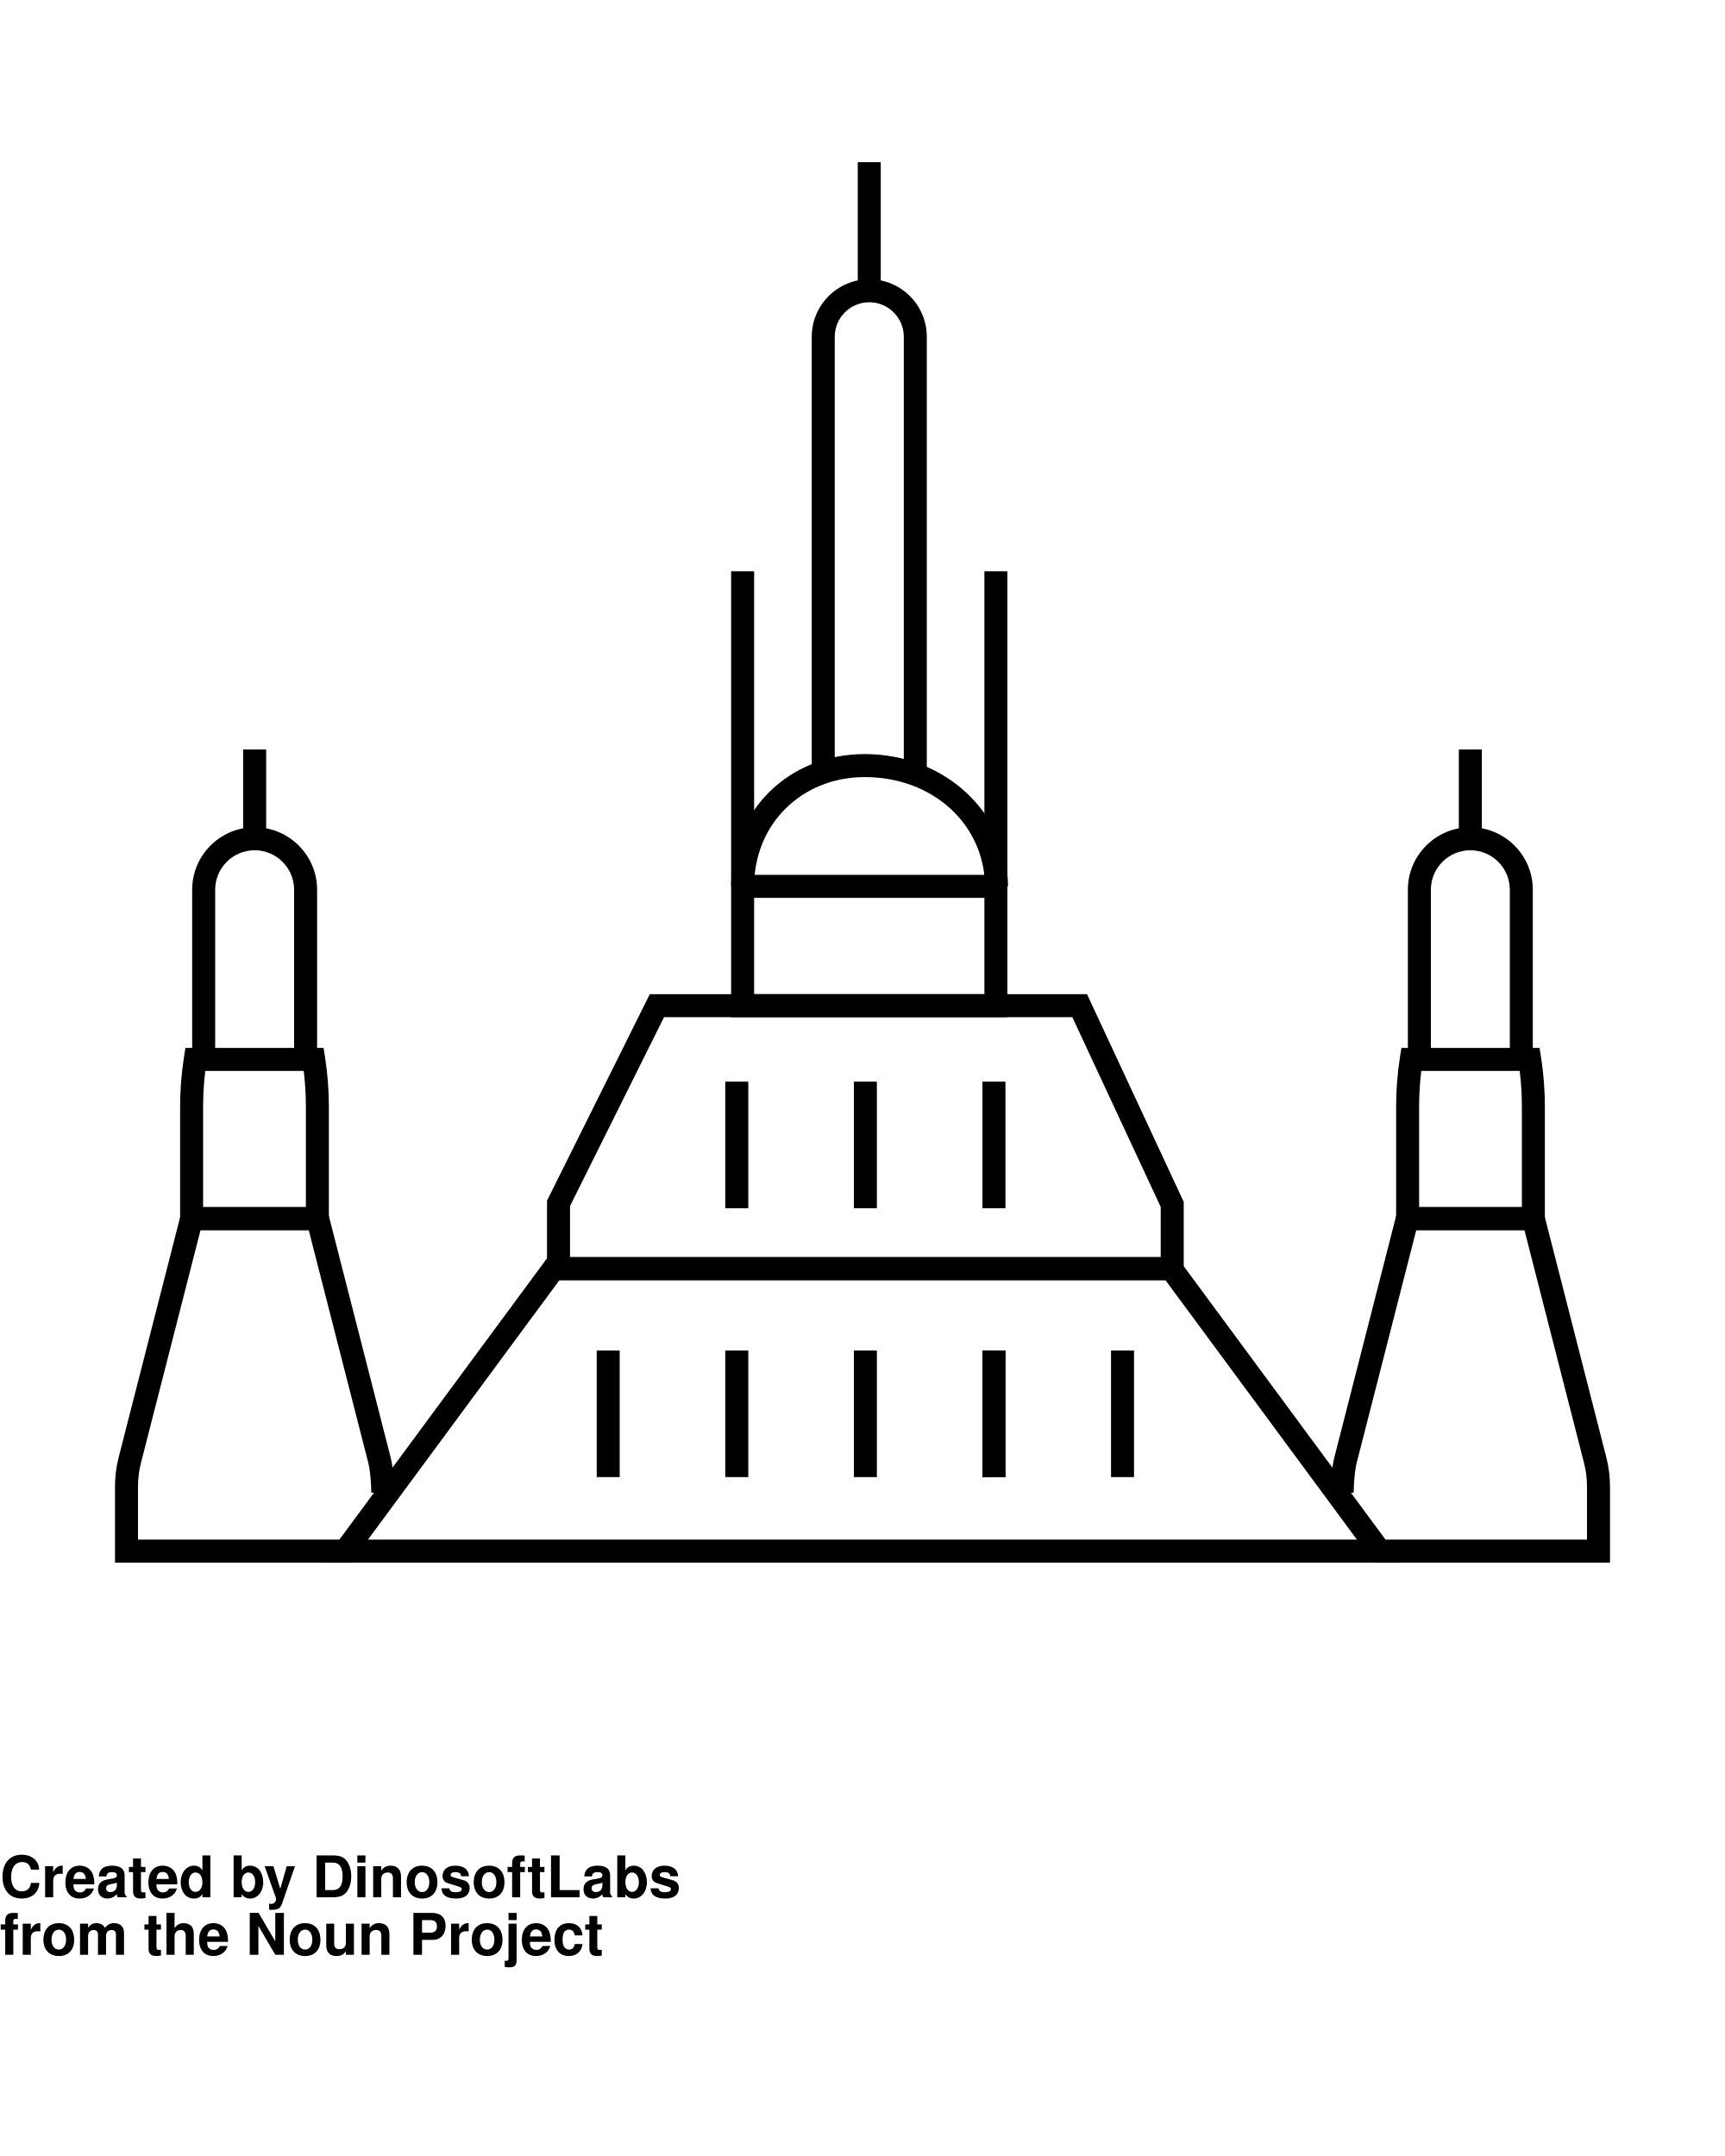
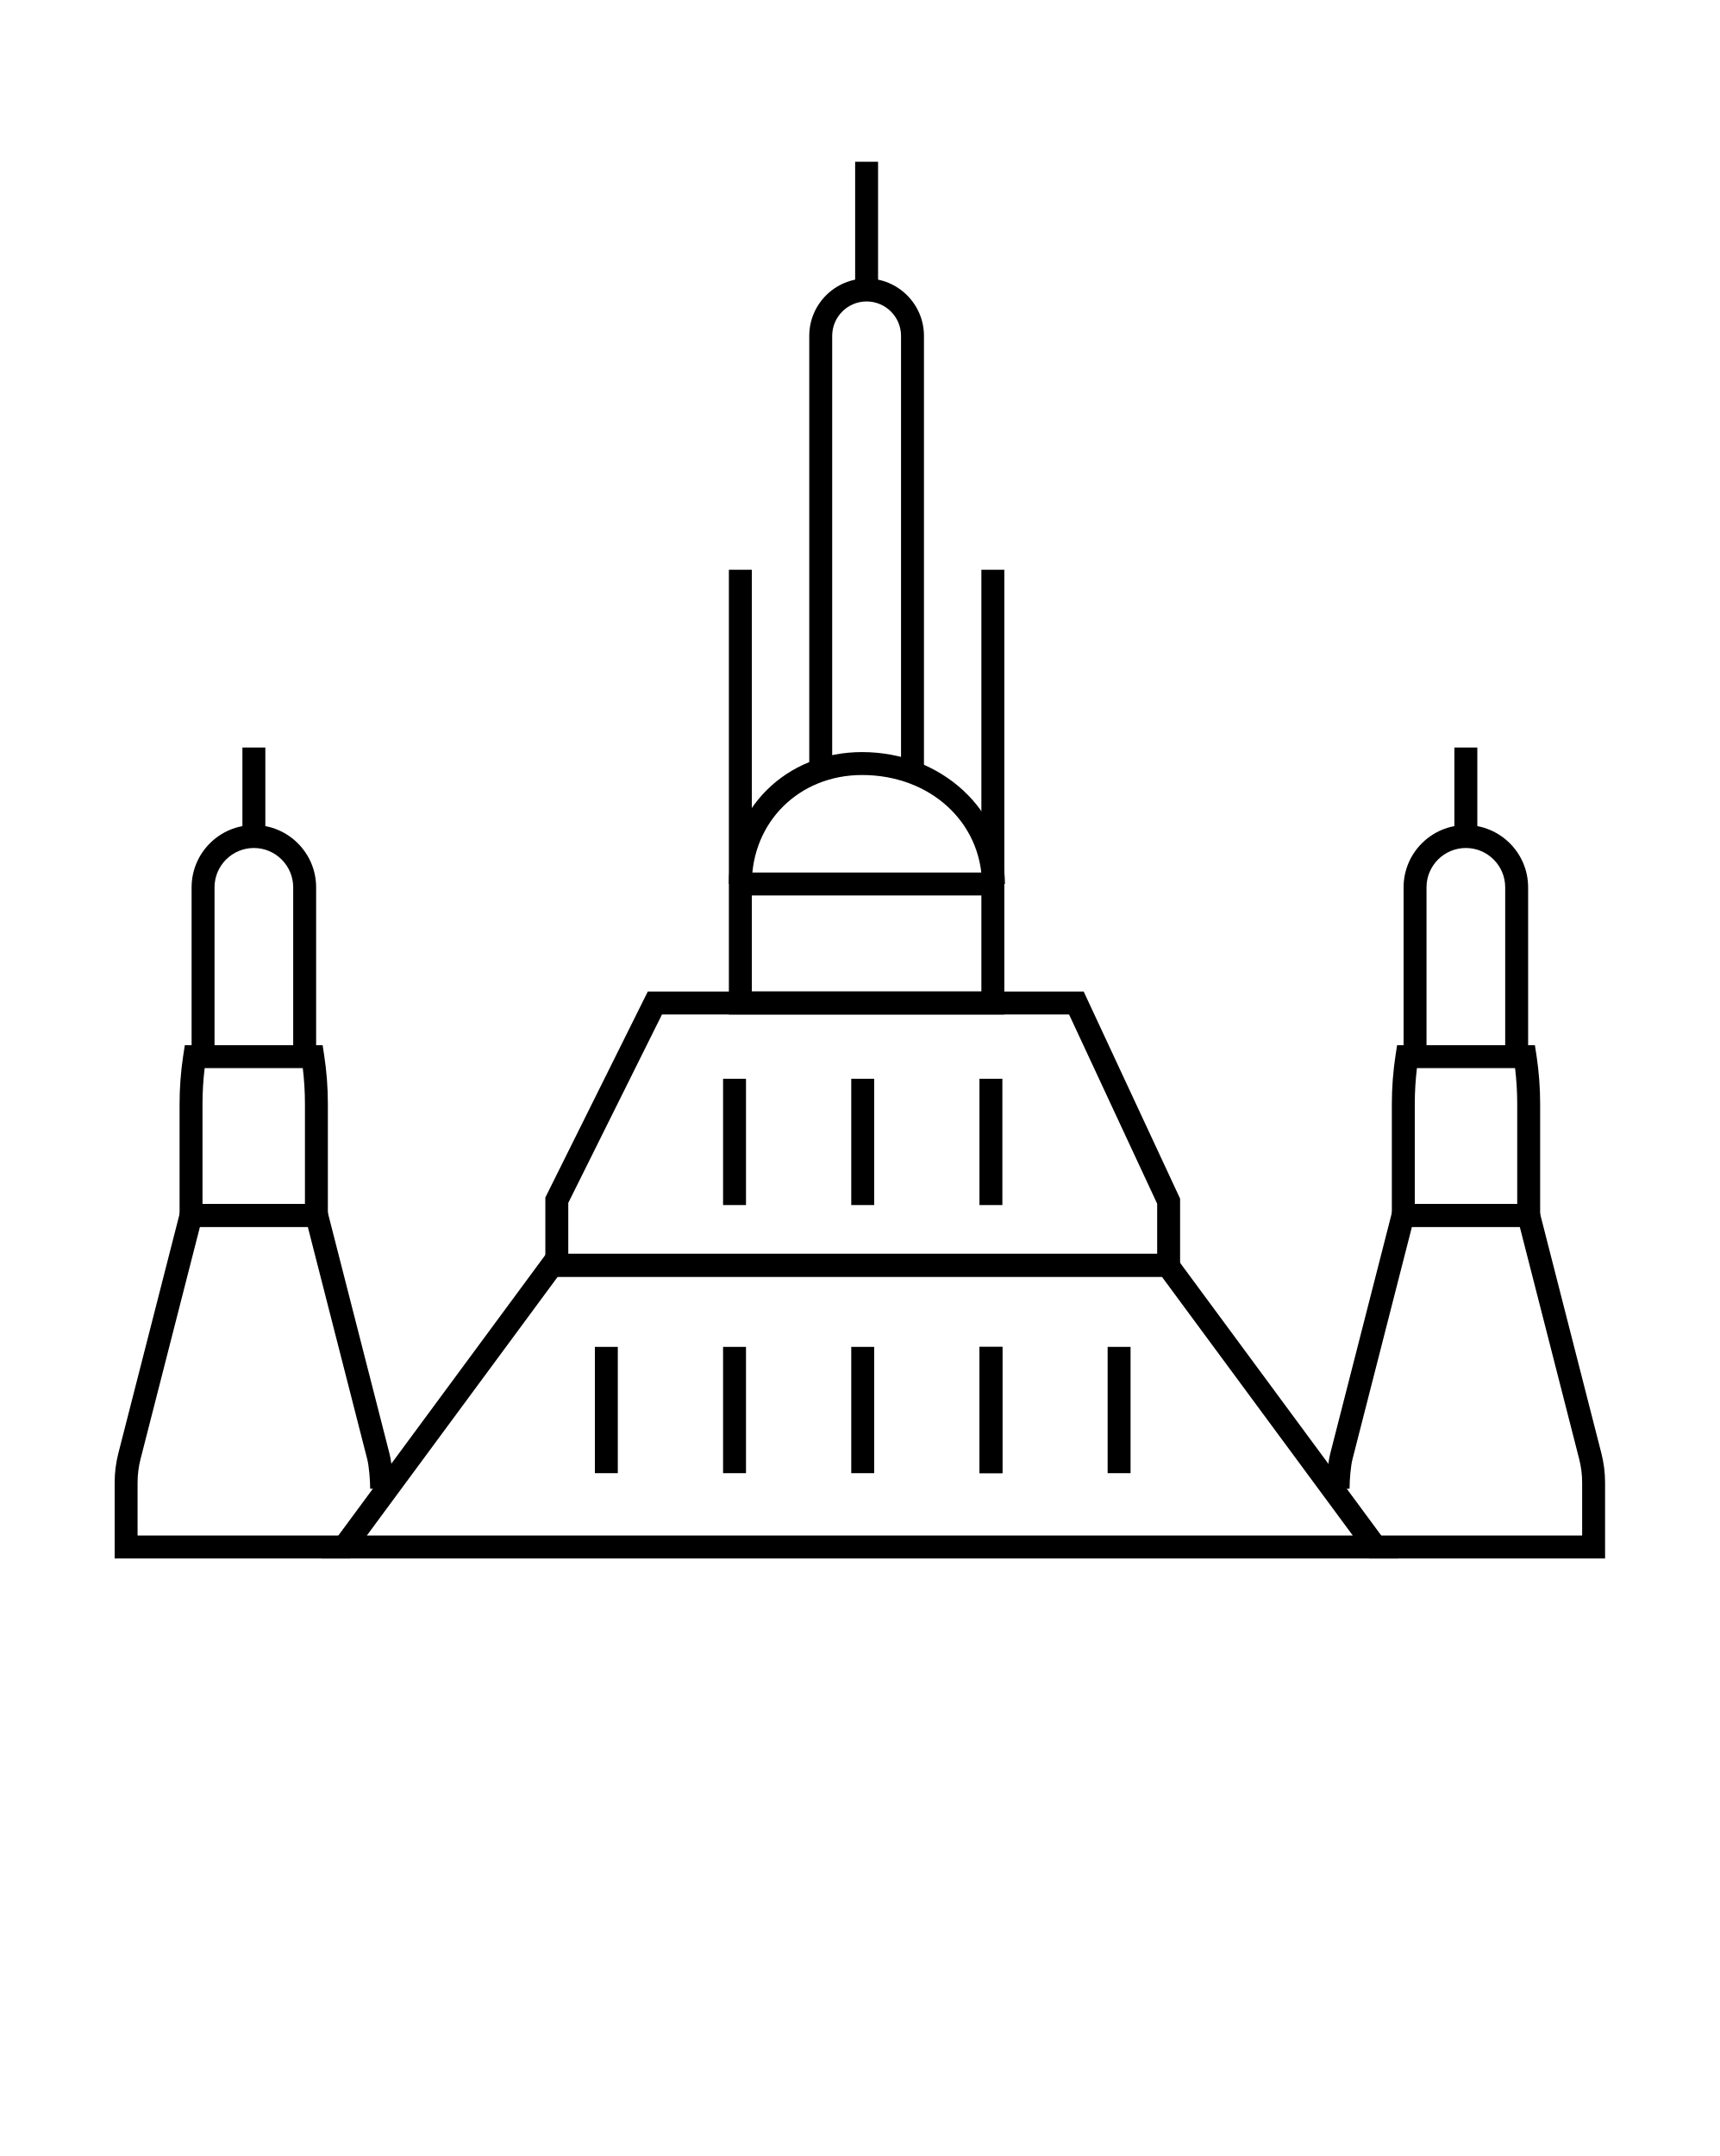
- <svg xmlns="http://www.w3.org/2000/svg" version="1.1" x="0px" y="0px" viewBox="0 0 150 187.5" enable-background="new 0 0 150 150" xml:space="preserve">
-   <g>
-     <g>
-       <path d="M121.955,135.895H28.036l19.603-26.565h54.713L121.955,135.895z M31.997,133.895    h85.997l-16.652-22.565H48.648L31.997,133.895z" />
-     </g>
-     <g>
-       <rect x="51.887" y="117.446" width="2" height="11.012" />
-     </g>
-     <g>
-       <rect x="63.068" y="117.446" width="2" height="11.012" />
-     </g>
-     <g>
-       <rect x="74.249" y="117.446" width="2" height="11.012" />
-     </g>
-     <g>
-       <rect x="85.431" y="117.446" width="2" height="11.012" />
-     </g>
-     <g>
-       <rect x="85.431" y="117.446" width="2" height="11.012" />
-     </g>
-     <g>
-       <rect x="63.068" y="94.067" width="2" height="11.012" />
-     </g>
-     <g>
-       <rect x="74.249" y="94.067" width="2" height="11.012" />
-     </g>
-     <g>
-       <rect x="85.431" y="94.067" width="2" height="11.012" />
-     </g>
-     <g>
-       <rect x="96.611" y="117.446" width="2" height="11.012" />
-     </g>
-     <g>
-       <path d="M102.932,111.33H47.567v-6.91l8.936-17.96h38.02l8.409,18.06V111.33z     M49.567,109.33h51.364v-4.369l-7.685-16.502H57.741l-8.174,16.43V109.33z" />
-     </g>
-     <g>
-       <polygon points="87.6,88.46 63.576,88.46 63.576,49.681 65.576,49.681     65.576,86.46 85.6,86.46 85.6,49.681 87.6,49.681   " />
-     </g>
-     <g>
-       <path d="M80.591,67.088h-2V29.288c0-1.656-1.347-3.002-3.003-3.002    c-1.655,0-3.002,1.347-3.002,3.002v37.8h-2V29.288    c0-2.758,2.244-5.002,5.002-5.002c2.759,0,5.003,2.244,5.003,5.002V67.088z" />
-     </g>
-     <g>
-       <path d="M85.656,77.093c-0.054-5.423-4.552-9.513-10.463-9.513    c-5.482,0-9.617,4.085-9.617,9.503h-2c0-6.558,4.994-11.503,11.617-11.503    c6.925,0,12.399,5.049,12.463,11.494L85.656,77.093z" />
-     </g>
-     <g>
-       <rect x="64.576" y="76.083" width="22.08" height="2" />
-     </g>
-     <g>
-       <g>
-         <path d="M30.566,135.895H10v-6.615c0-0.859,0.108-1.717,0.321-2.55l5.565-21.75     h12.513l5.566,21.749c0.235,0.922,0.321,2.35,0.321,3.084h-2     c0-0.758-0.099-1.963-0.259-2.588l-5.182-20.245h-9.407l-5.181,20.245     C12.087,127.897,12,128.589,12,129.281v4.615h18.566V135.895z" />
-       </g>
-       <g>
-         <path d="M28.598,106.981H15.663V96.253c0-1.387,0.104-2.788,0.311-4.164     l0.148-0.952h12.018l0.131,0.848c0.217,1.408,0.327,2.844,0.327,4.268V106.981z      M17.663,104.981h8.935V96.252c0-1.038-0.062-2.082-0.188-3.115h-8.56     c-0.124,1.033-0.188,2.079-0.188,3.116V104.981z" />
-       </g>
-       <g>
-         <path d="M27.574,92.451h-2V77.375c0-1.892-1.539-3.431-3.431-3.431     c-1.893,0-3.432,1.539-3.432,3.431v15.076h-2V77.375     c0-2.995,2.437-5.431,5.432-5.431c2.994,0,5.431,2.437,5.431,5.431V92.451z" />
-       </g>
-       <g>
-         <rect x="21.144" y="65.182" width="2" height="7.761" />
-       </g>
-     </g>
-     <g>
-       <g>
-         <path d="M140,135.895h-20.566v-2H138v-4.615c0-0.692-0.087-1.383-0.259-2.055     l-5.181-20.245h-9.407l-5.182,20.245c-0.16,0.625-0.259,1.83-0.259,2.588h-2     c0-0.734,0.086-2.162,0.321-3.083l5.566-21.75h12.513l5.565,21.749     C139.892,127.564,140,128.422,140,129.281V135.895z" />
-       </g>
-       <g>
-         <path d="M134.337,106.981h-12.935V96.252c0-1.424,0.11-2.86,0.327-4.268     l0.131-0.848h12.018l0.147,0.946c0.207,1.383,0.312,2.784,0.312,4.17V106.981z      M123.402,104.981h8.935v-8.728c0-1.036-0.062-2.081-0.188-3.116h-8.56     c-0.125,1.033-0.188,2.078-0.188,3.115V104.981z" />
-       </g>
-       <g>
-         <path d="M133.288,92.451h-2V77.375c0-1.892-1.539-3.431-3.432-3.431     s-3.432,1.539-3.432,3.431v15.076h-2V77.375c0-2.995,2.437-5.431,5.432-5.431     s5.432,2.437,5.432,5.431V92.451z" />
-       </g>
-       <g>
-         <rect x="126.856" y="65.182" width="2" height="7.761" />
-       </g>
-     </g>
-     <g>
-       <rect x="74.588" y="14.105" width="2" height="11.181" />
-     </g>
-   </g>
-   <text x="0" y="165" fill="#000000" font-size="5px" font-weight="bold" font-family="'Helvetica Neue', Helvetica, Arial-Unicode, Arial, Sans-serif">Created by DinosoftLabs</text>
-   <text x="0" y="170" fill="#000000" font-size="5px" font-weight="bold" font-family="'Helvetica Neue', Helvetica, Arial-Unicode, Arial, Sans-serif">from the Noun Project</text>
+ <svg xmlns="http://www.w3.org/2000/svg" width="150" height="188" viewBox="0 0 150 188" fill="none">
+   <path d="M121.955 135.895H28.036L47.639 109.33H102.352L121.955 135.895ZM31.997 133.895H117.994L101.342 111.33H48.648L31.997 133.895Z" fill="black" />
+   <path d="M53.887 117.446H51.887V128.458H53.887V117.446Z" fill="black" />
+   <path d="M65.068 117.446H63.068V128.458H65.068V117.446Z" fill="black" />
+   <path d="M76.249 117.446H74.249V128.458H76.249V117.446Z" fill="black" />
+   <path d="M87.431 117.446H85.431V128.458H87.431V117.446Z" fill="black" />
+   <path d="M87.431 117.446H85.431V128.458H87.431V117.446Z" fill="black" />
+   <path d="M65.068 94.067H63.068V105.079H65.068V94.067Z" fill="black" />
+   <path d="M76.249 94.067H74.249V105.079H76.249V94.067Z" fill="black" />
+   <path d="M87.431 94.067H85.431V105.079H87.431V94.067Z" fill="black" />
+   <path d="M98.611 117.446H96.611V128.458H98.611V117.446Z" fill="black" />
+   <path d="M102.932 111.33H47.567V104.42L56.503 86.46H94.522L102.932 104.519V111.33ZM49.567 109.33H100.932V104.962L93.247 88.46H57.741L49.567 104.89V109.33Z" fill="black" />
+   <path d="M87.6 88.46H63.576V49.681H65.576V86.46H85.6V49.681H87.6V88.46Z" fill="black" />
+   <path d="M80.591 67.088H78.591V29.288C78.591 27.633 77.244 26.286 75.588 26.286C73.933 26.286 72.586 27.633 72.586 29.288V67.088H70.586V29.288C70.586 26.53 72.83 24.286 75.588 24.286C78.347 24.286 80.591 26.53 80.591 29.288V67.088Z" fill="black" />
+   <path d="M85.656 77.093C85.603 71.67 81.105 67.58 75.193 67.58C69.711 67.58 65.576 71.665 65.576 77.083H63.576C63.576 70.525 68.57 65.58 75.193 65.58C82.118 65.58 87.593 70.629 87.656 77.073L85.656 77.093Z" fill="black" />
+   <path d="M86.656 76.083H64.576V78.083H86.656V76.083Z" fill="black" />
+   <path d="M30.566 135.895H10V129.281C10 128.422 10.108 127.564 10.321 126.73L15.887 104.981H28.399L33.966 126.73C34.201 127.652 34.287 129.079 34.287 129.814H32.287C32.287 129.056 32.188 127.851 32.028 127.225L26.847 106.981H17.439L12.259 127.226C12.087 127.897 12 128.589 12 129.281V133.895H30.566V135.895Z" fill="black" />
+   <path d="M28.598 106.981H15.663V96.253C15.663 94.866 15.768 93.465 15.974 92.089L16.122 91.136H28.14L28.27 91.984C28.487 93.392 28.598 94.828 28.598 96.252V106.981ZM17.663 104.981H26.598V96.252C26.598 95.214 26.535 94.17 26.41 93.136H17.851C17.727 94.169 17.663 95.216 17.663 96.253V104.981Z" fill="black" />
+   <path d="M27.574 92.451H25.574V77.375C25.574 75.483 24.035 73.944 22.144 73.944C20.251 73.944 18.712 75.483 18.712 77.375V92.451H16.712V77.375C16.712 74.38 19.148 71.944 22.144 71.944C25.138 71.944 27.574 74.38 27.574 77.375V92.451Z" fill="black" />
+   <path d="M23.144 65.182H21.144V72.944H23.144V65.182Z" fill="black" />
+   <path d="M140 135.895H119.434V133.895H138V129.281C138 128.589 137.913 127.897 137.741 127.225L132.561 106.981H123.153L117.972 127.226C117.812 127.851 117.713 129.056 117.713 129.814H115.713C115.713 129.079 115.799 127.652 116.034 126.73L121.601 104.981H134.113L139.679 126.73C139.892 127.564 140 128.422 140 129.281V135.895Z" fill="black" />
+   <path d="M134.337 106.981H121.402V96.252C121.402 94.828 121.513 93.392 121.729 91.984L121.86 91.136H133.878L134.025 92.082C134.232 93.465 134.337 94.866 134.337 96.253V106.981ZM123.402 104.981H132.337V96.253C132.337 95.217 132.274 94.172 132.149 93.136H123.59C123.465 94.17 123.402 95.214 123.402 96.252V104.981Z" fill="black" />
+   <path d="M133.288 92.451H131.288V77.375C131.288 75.483 129.749 73.944 127.856 73.944C125.964 73.944 124.425 75.483 124.425 77.375V92.451H122.425V77.375C122.425 74.38 124.861 71.944 127.856 71.944C130.852 71.944 133.288 74.38 133.288 77.375V92.451Z" fill="black" />
+   <path d="M128.856 65.182H126.856V72.944H128.856V65.182Z" fill="black" />
+   <path d="M76.588 14.105H74.588V25.286H76.588V14.105Z" fill="black" />
</svg>
